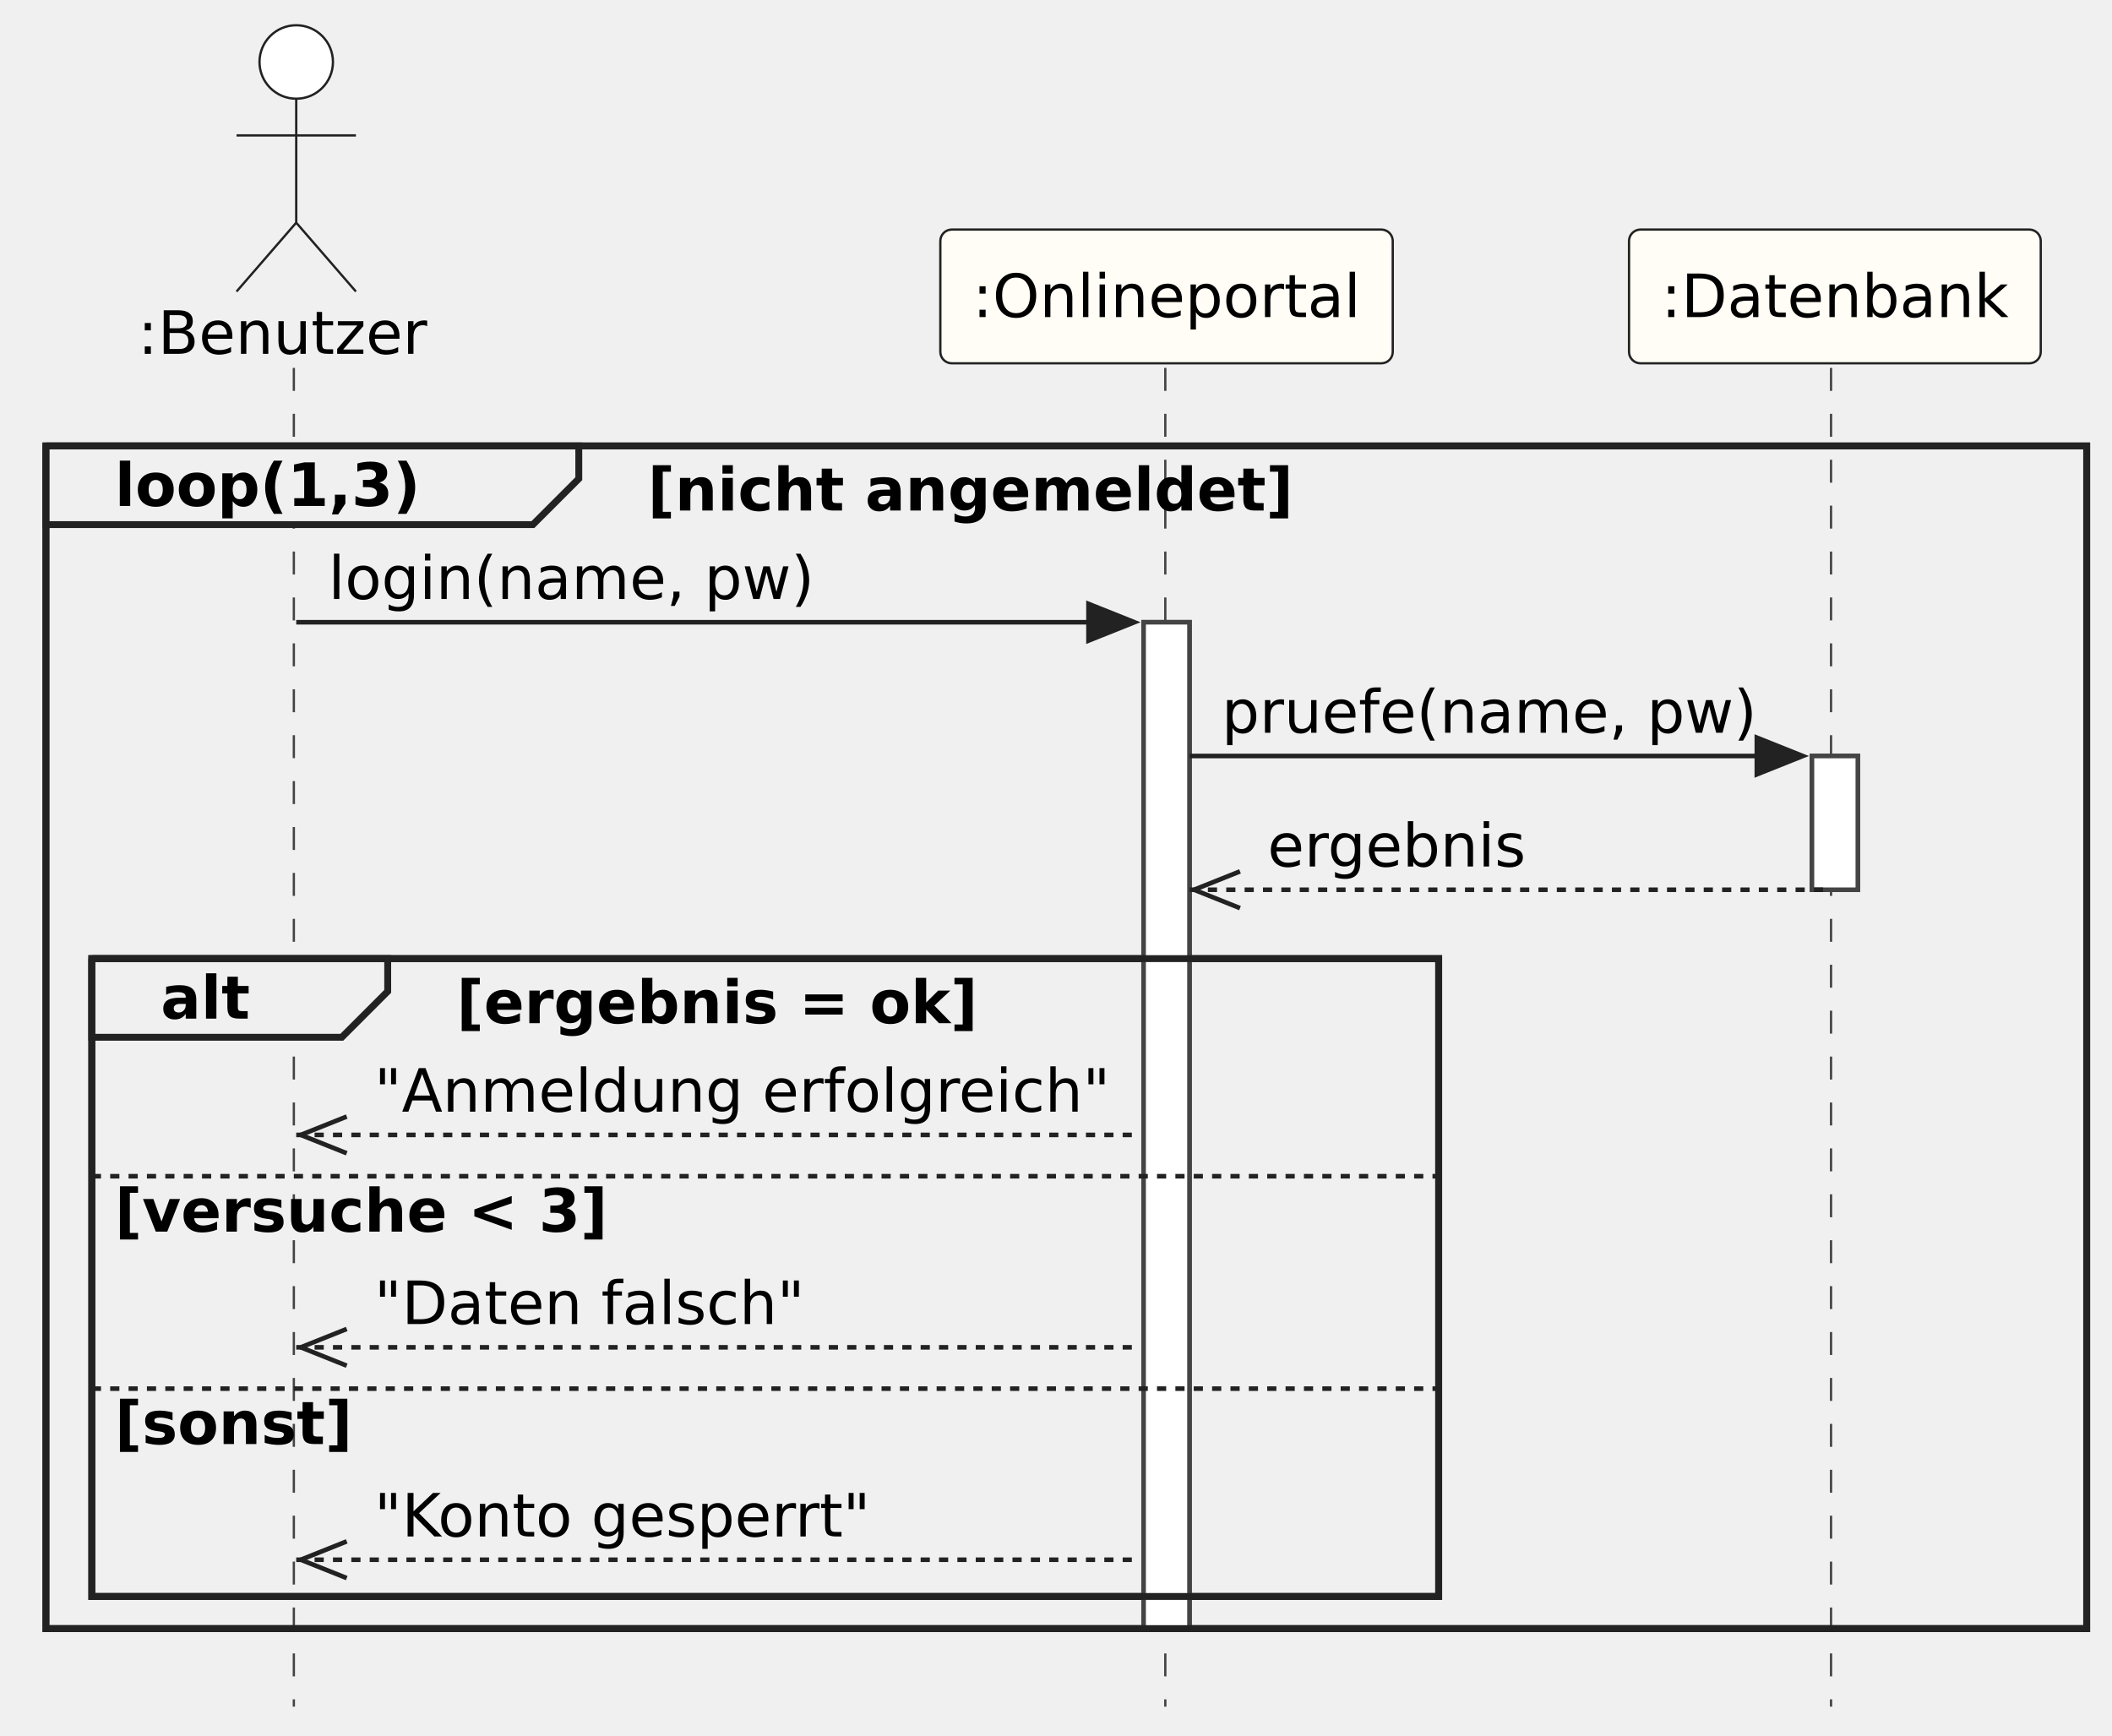
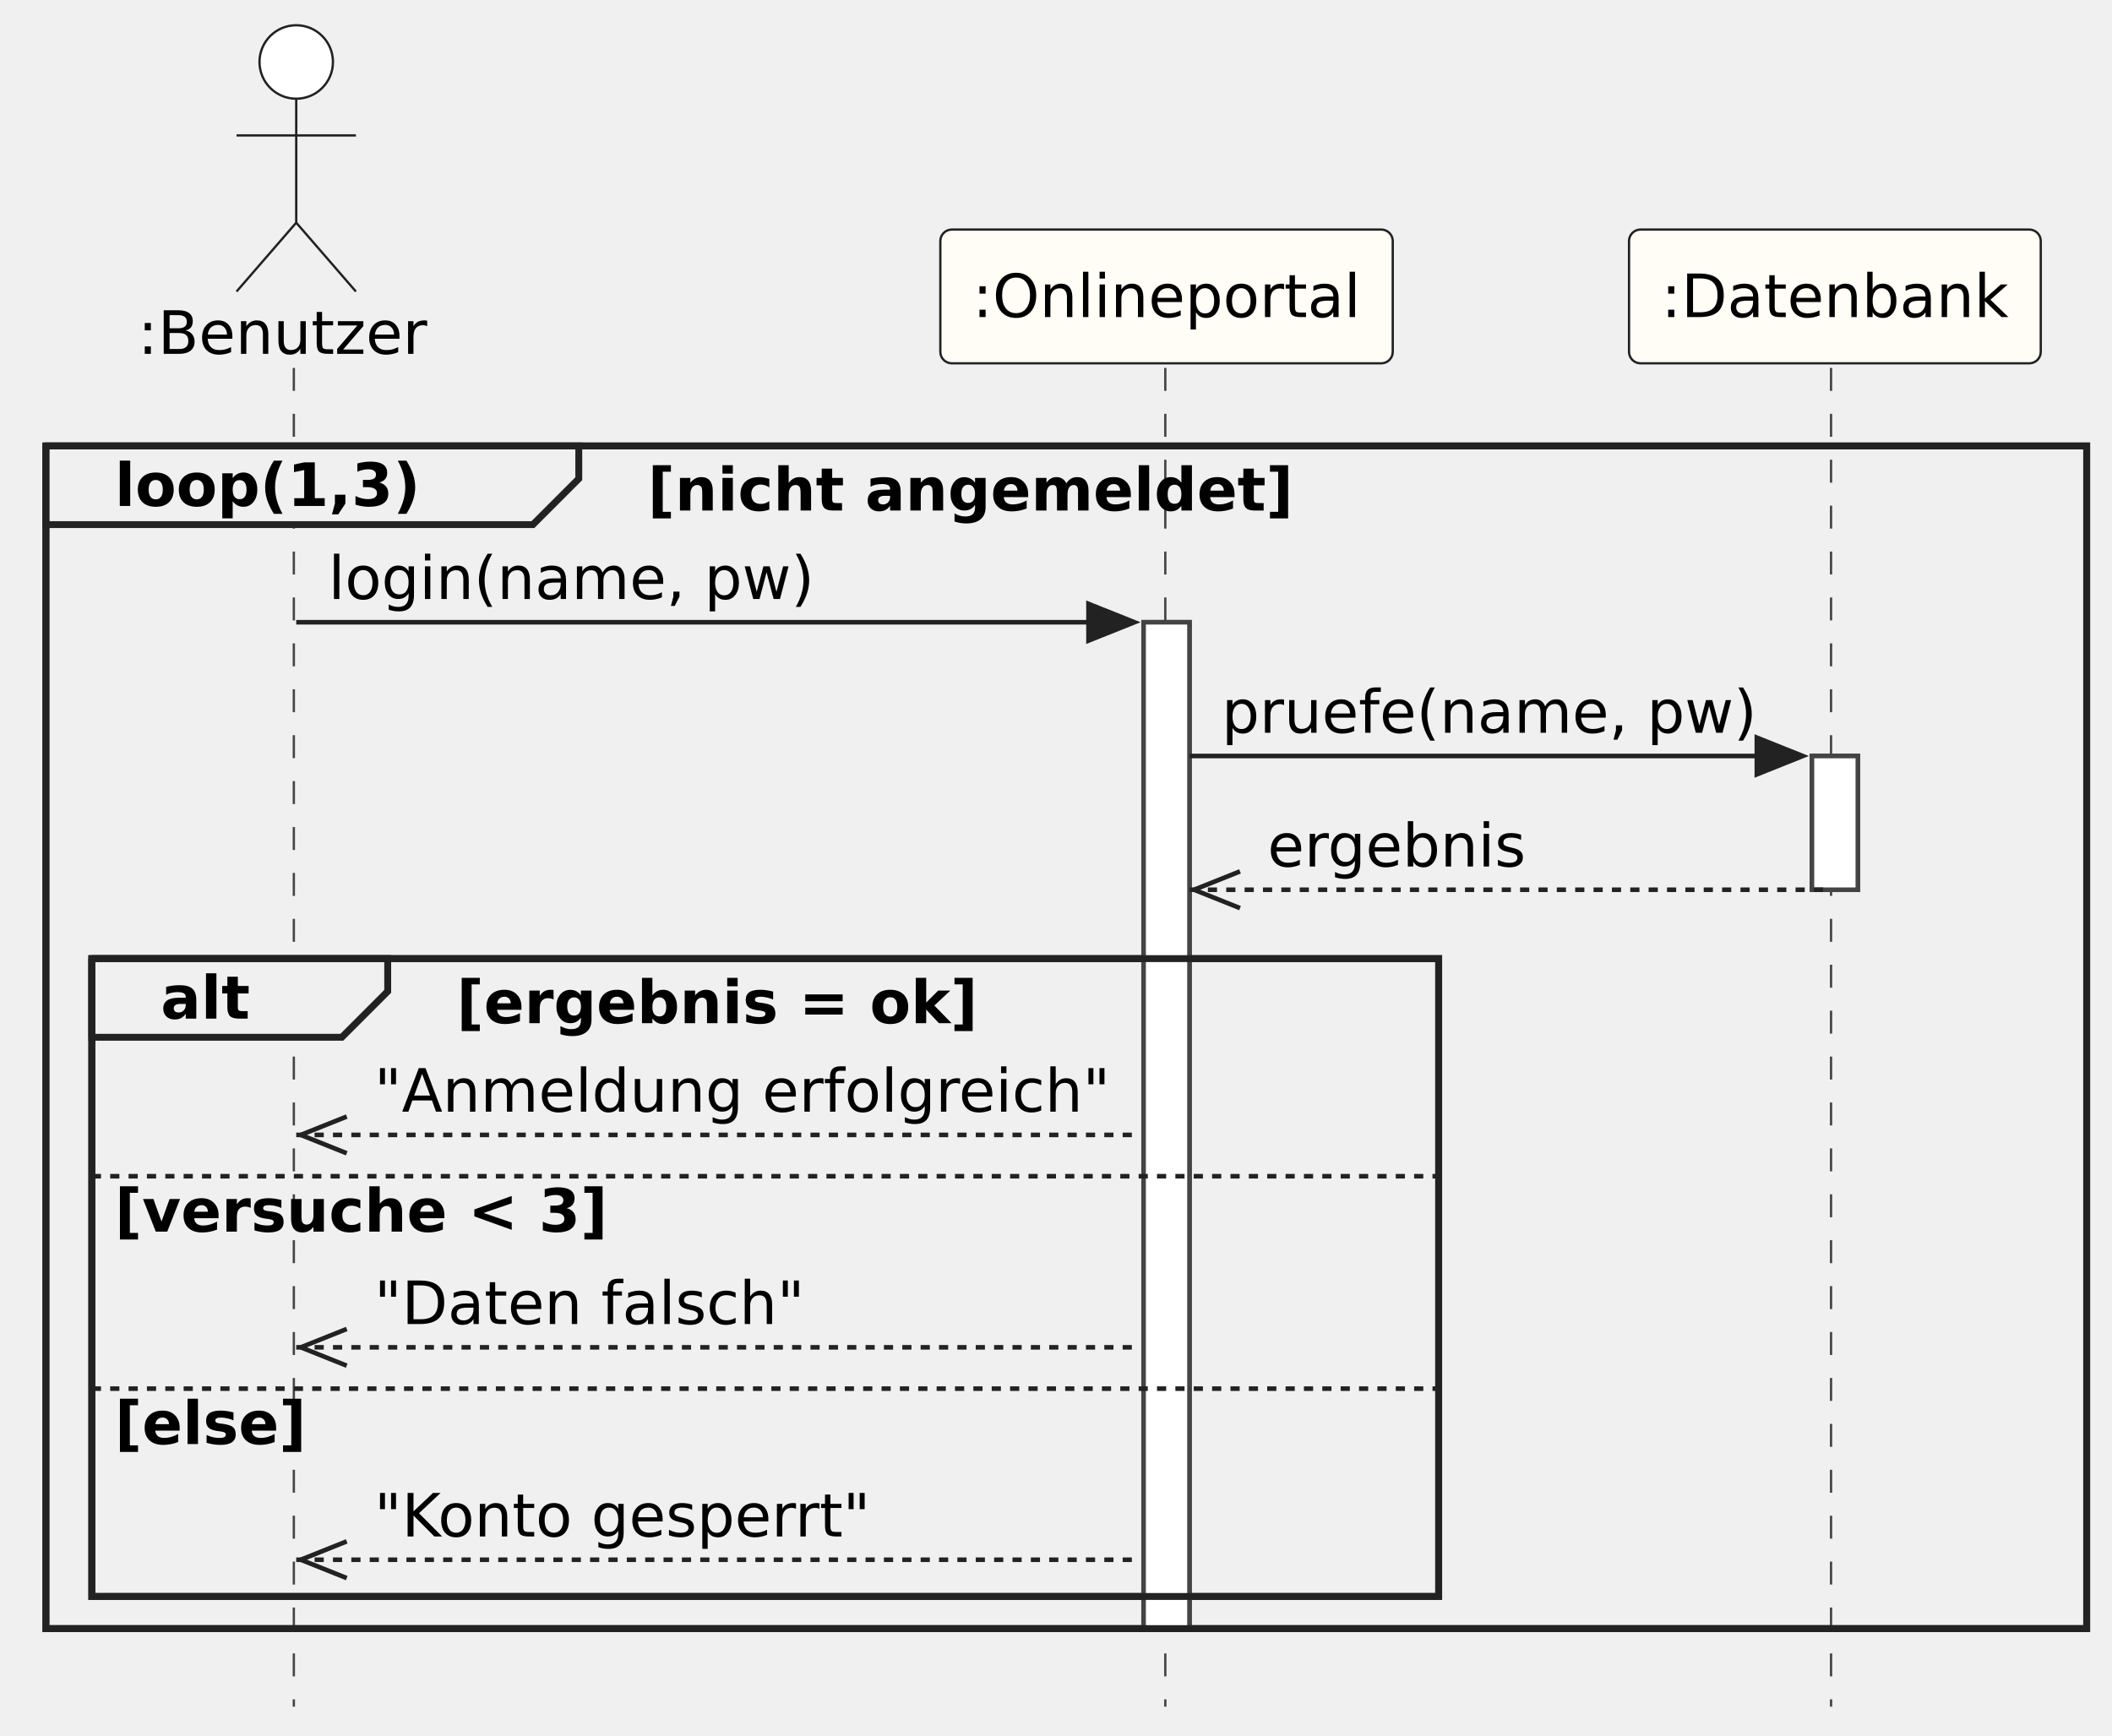
<svg xmlns="http://www.w3.org/2000/svg" contentStyleType="text/css" height="378px" preserveAspectRatio="none" style="width:460px;height:378px;background:#FFFFFF;" version="1.1" viewBox="0 0 460 378" width="460px" zoomAndPan="magnify">
  <defs />
  <g>
    <rect fill="#FFFFFF" height="219.195" style="stroke:#444444;stroke-width:1;" width="10" x="249.077" y="135.531" />
    <rect fill="#FFFFFF" height="29.133" style="stroke:#444444;stroke-width:1;" width="10" x="394.645" y="164.664" />
    <rect fill="none" height="257.594" style="stroke:#222222;stroke-width:1.5;" width="444.484" x="10" y="97.133" />
    <rect fill="none" height="138.93" style="stroke:#222222;stroke-width:1.5;" width="293.346" x="20" y="208.797" />
    <line style="stroke:#444444;stroke-width:0.5;stroke-dasharray:5.0,5.0;" x1="64" x2="64" y1="80.133" y2="371.727" />
    <line style="stroke:#444444;stroke-width:0.5;stroke-dasharray:5.0,5.0;" x1="253.808" x2="253.808" y1="80.133" y2="371.727" />
    <line style="stroke:#444444;stroke-width:0.5;stroke-dasharray:5.0,5.0;" x1="398.807" x2="398.807" y1="80.133" y2="371.727" />
    <text fill="#000000" font-family="DejaVu Sans, Arial, Helvetica, sans-serif" font-size="13" lengthAdjust="spacing" textLength="63.039" x="30" y="77.067">:Benutzer</text>
    <ellipse cx="64.519" cy="13.5" fill="#FFFFFF" rx="8" ry="8" style="stroke:#222222;stroke-width:0.5;" />
    <path d="M64.519,21.5 L64.519,48.5 M51.519,29.5 L77.519,29.5 M64.519,48.5 L51.519,63.5 M64.519,48.5 L77.519,63.5 " fill="none" style="stroke:#222222;stroke-width:0.5;" />
    <rect fill="#FFFDF5" height="29.133" rx="2.5" ry="2.5" style="stroke:#222222;stroke-width:0.5;" width="98.538" x="204.808" y="50" />
    <text fill="#000000" font-family="DejaVu Sans, Arial, Helvetica, sans-serif" font-size="13" lengthAdjust="spacing" textLength="84.538" x="211.808" y="69.067">:Onlineportal</text>
    <rect fill="#FFFDF5" height="29.133" rx="2.5" ry="2.5" style="stroke:#222222;stroke-width:0.5;" width="89.677" x="354.807" y="50" />
    <text fill="#000000" font-family="DejaVu Sans, Arial, Helvetica, sans-serif" font-size="13" lengthAdjust="spacing" textLength="75.677" x="361.807" y="69.067">:Datenbank</text>
    <rect fill="#FFFFFF" height="219.195" style="stroke:#444444;stroke-width:1;" width="10" x="249.077" y="135.531" />
    <rect fill="#FFFFFF" height="29.133" style="stroke:#444444;stroke-width:1;" width="10" x="394.645" y="164.664" />
    <path d="M10,97.133 L126.062,97.133 L126.062,104.266 L116.062,114.266 L10,114.266 L10,97.133 " fill="#F0F0F0" style="stroke:#222222;stroke-width:1.5;" />
    <rect fill="none" height="257.594" style="stroke:#222222;stroke-width:1.5;" width="444.484" x="10" y="97.133" />
    <text fill="#000000" font-family="DejaVu Sans, Arial, Helvetica, sans-serif" font-size="13" font-weight="bold" lengthAdjust="spacing" textLength="66.536" x="25" y="110.2">loop(1,3)</text>
    <text fill="#000000" font-family="DejaVu Sans, Arial, Helvetica, sans-serif" font-size="13" font-weight="bold" lengthAdjust="spacing" textLength="140.601" x="141.062" y="111.2">[nicht angemeldet]</text>
    <polygon fill="#222222" points="237.077,131.531,247.077,135.531,237.077,139.531" style="stroke:#222222;stroke-width:1;" />
    <line style="stroke:#222222;stroke-width:1;" x1="64.519" x2="243.077" y1="135.531" y2="135.531" />
    <text fill="#000000" font-family="DejaVu Sans, Arial, Helvetica, sans-serif" font-size="13" lengthAdjust="spacing" textLength="105.828" x="71.519" y="130.465">login(name, pw)</text>
    <polygon fill="#222222" points="382.645,160.664,392.645,164.664,382.645,168.664" style="stroke:#222222;stroke-width:1;" />
    <line style="stroke:#222222;stroke-width:1;" x1="259.077" x2="388.645" y1="164.664" y2="164.664" />
    <text fill="#000000" font-family="DejaVu Sans, Arial, Helvetica, sans-serif" font-size="13" lengthAdjust="spacing" textLength="116.568" x="266.077" y="159.598">pruefe(name, pw)</text>
    <line style="stroke:#222222;stroke-width:1;" x1="260.077" x2="270.077" y1="193.797" y2="189.797" />
    <line style="stroke:#222222;stroke-width:1;" x1="260.077" x2="270.077" y1="193.797" y2="197.797" />
    <line style="stroke:#222222;stroke-width:1;stroke-dasharray:2.0,2.0;" x1="259.077" x2="398.645" y1="193.797" y2="193.797" />
    <text fill="#000000" font-family="DejaVu Sans, Arial, Helvetica, sans-serif" font-size="13" lengthAdjust="spacing" textLength="56.469" x="276.077" y="188.731">ergebnis</text>
    <path d="M20,208.797 L84.443,208.797 L84.443,215.93 L74.443,225.93 L20,225.93 L20,208.797 " fill="#F0F0F0" style="stroke:#222222;stroke-width:1.5;" />
    <rect fill="none" height="138.93" style="stroke:#222222;stroke-width:1.5;" width="293.346" x="20" y="208.797" />
    <text fill="#000000" font-family="DejaVu Sans, Arial, Helvetica, sans-serif" font-size="13" font-weight="bold" lengthAdjust="spacing" textLength="19.443" x="35" y="221.864">alt</text>
    <text fill="#000000" font-family="DejaVu Sans, Arial, Helvetica, sans-serif" font-size="13" font-weight="bold" lengthAdjust="spacing" textLength="113.509" x="99.443" y="222.864">[ergebnis = ok]</text>
    <line style="stroke:#222222;stroke-width:1;" x1="65.519" x2="75.519" y1="247.195" y2="243.195" />
    <line style="stroke:#222222;stroke-width:1;" x1="65.519" x2="75.519" y1="247.195" y2="251.195" />
    <line style="stroke:#222222;stroke-width:1;stroke-dasharray:2.0,2.0;" x1="64.519" x2="248.077" y1="247.195" y2="247.195" />
    <text fill="#000000" font-family="DejaVu Sans, Arial, Helvetica, sans-serif" font-size="13" lengthAdjust="spacing" textLength="160.558" x="81.519" y="242.129">"Anmeldung erfolgreich"</text>
    <line style="stroke:#222222;stroke-width:1;stroke-dasharray:2.0,2.0;" x1="20" x2="313.346" y1="256.195" y2="256.195" />
    <text fill="#000000" font-family="DejaVu Sans, Arial, Helvetica, sans-serif" font-size="13" font-weight="bold" lengthAdjust="spacing" textLength="107.345" x="25" y="268.262">[versuche &lt; 3]</text>
    <line style="stroke:#222222;stroke-width:1;" x1="65.519" x2="75.519" y1="293.461" y2="289.461" />
    <line style="stroke:#222222;stroke-width:1;" x1="65.519" x2="75.519" y1="293.461" y2="297.461" />
    <line style="stroke:#222222;stroke-width:1;stroke-dasharray:2.0,2.0;" x1="64.519" x2="248.077" y1="293.461" y2="293.461" />
    <text fill="#000000" font-family="DejaVu Sans, Arial, Helvetica, sans-serif" font-size="13" lengthAdjust="spacing" textLength="93.717" x="81.519" y="288.395">"Daten falsch"</text>
    <line style="stroke:#222222;stroke-width:1;stroke-dasharray:2.0,2.0;" x1="20" x2="313.346" y1="302.461" y2="302.461" />
-     <text fill="#000000" font-family="DejaVu Sans, Arial, Helvetica, sans-serif" font-size="13" font-weight="bold" lengthAdjust="spacing" textLength="51.759" x="25" y="314.528">[sonst]</text>
+     <text fill="#000000" font-family="DejaVu Sans, Arial, Helvetica, sans-serif" font-size="13" font-weight="bold" lengthAdjust="spacing" textLength="41.71" x="25" y="314.528">[else]</text>
    <line style="stroke:#222222;stroke-width:1;" x1="65.519" x2="75.519" y1="339.727" y2="335.727" />
    <line style="stroke:#222222;stroke-width:1;" x1="65.519" x2="75.519" y1="339.727" y2="343.727" />
    <line style="stroke:#222222;stroke-width:1;stroke-dasharray:2.0,2.0;" x1="64.519" x2="248.077" y1="339.727" y2="339.727" />
    <text fill="#000000" font-family="DejaVu Sans, Arial, Helvetica, sans-serif" font-size="13" lengthAdjust="spacing" textLength="108.919" x="81.519" y="334.661">"Konto gesperrt"</text>
  </g>
</svg>
